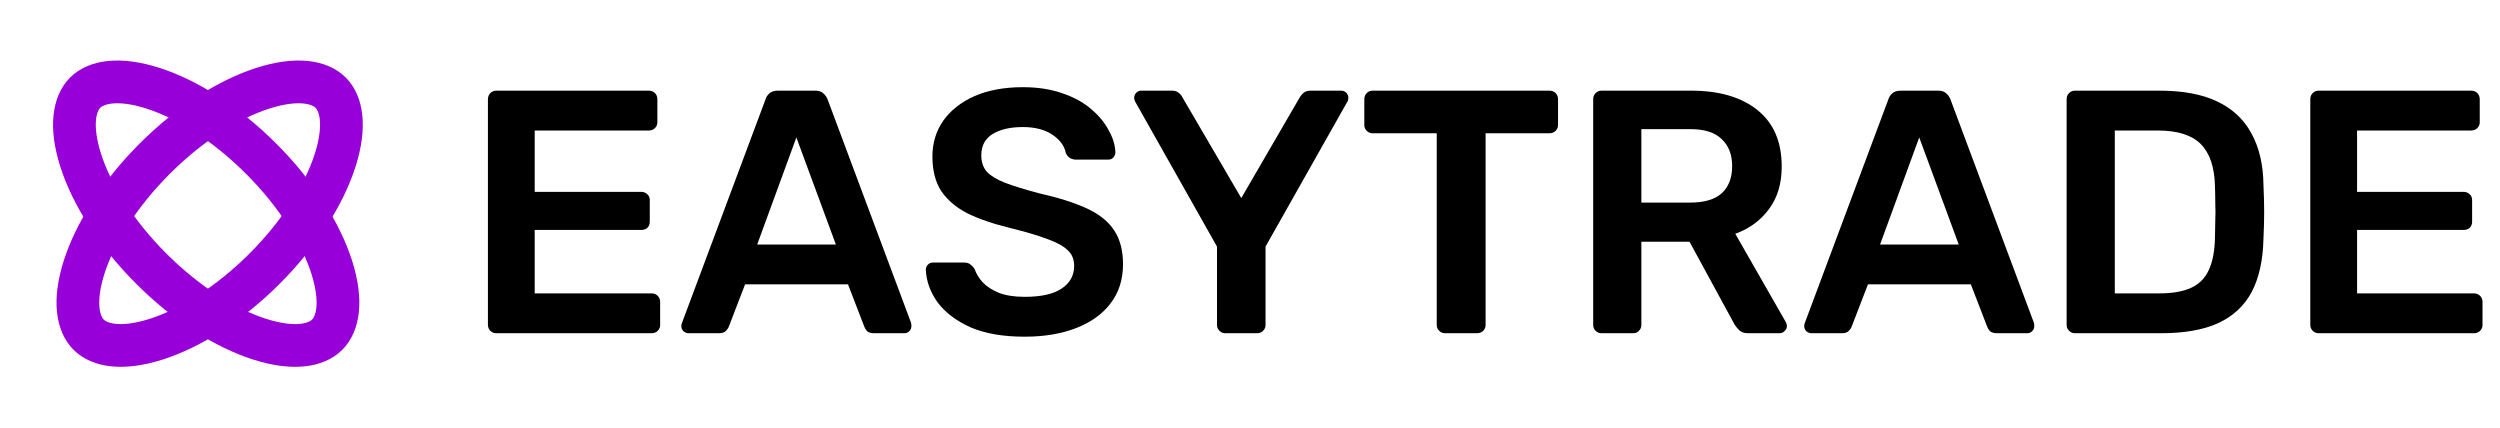
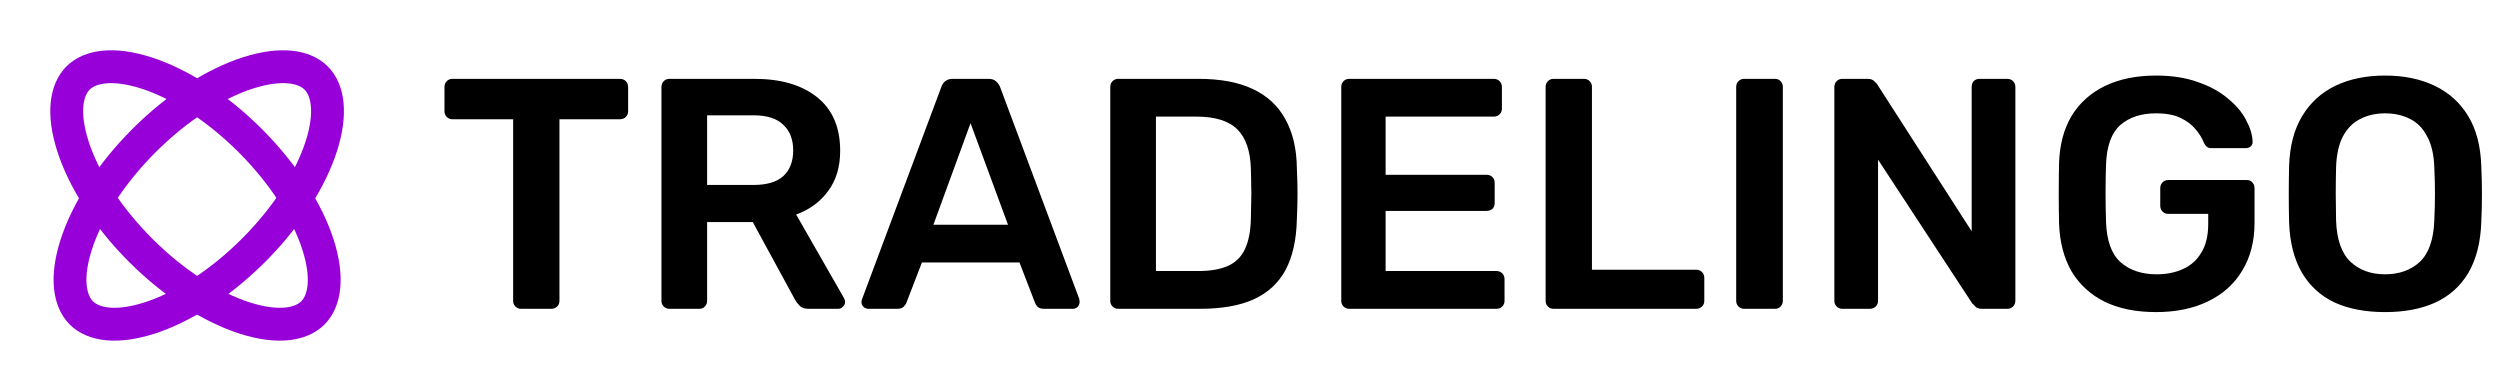
- <svg xmlns="http://www.w3.org/2000/svg" width="117" height="20" viewBox="0 0 117 20" fill="none">
-   <path d="M15.313 15.663C14.809 16.168 13.762 16.39 12.141 15.871C10.575 15.37 8.748 14.242 7.078 12.572C5.407 10.902 4.28 9.075 3.779 7.509C3.26 5.888 3.483 4.841 3.987 4.337C4.491 3.833 5.538 3.61 7.159 4.129C8.725 4.63 10.552 5.758 12.222 7.428C13.893 9.098 15.02 10.925 15.521 12.491C16.04 14.112 15.817 15.159 15.313 15.663Z" stroke="#9800D9" stroke-width="2" />
-   <path d="M4.149 15.663C4.653 16.168 5.7 16.39 7.321 15.871C8.887 15.37 10.714 14.242 12.384 12.572C14.054 10.902 15.181 9.075 15.683 7.509C16.202 5.888 15.979 4.841 15.475 4.337C14.971 3.833 13.924 3.61 12.303 4.129C10.737 4.63 8.91 5.758 7.24 7.428C5.569 9.098 4.442 10.925 3.941 12.491C3.422 14.112 3.644 15.159 4.149 15.663Z" stroke="#9800D9" stroke-width="2" />
-   <path d="M23.224 15.595C23.116 15.595 23.024 15.557 22.948 15.482C22.873 15.406 22.835 15.314 22.835 15.206V4.648C22.835 4.529 22.873 4.432 22.948 4.356C23.024 4.28 23.116 4.243 23.224 4.243H30.36C30.479 4.243 30.576 4.28 30.652 4.356C30.728 4.432 30.765 4.529 30.765 4.648V5.718C30.765 5.827 30.728 5.918 30.652 5.994C30.576 6.07 30.479 6.108 30.36 6.108H25.024V8.978H30.003C30.122 8.978 30.22 9.016 30.295 9.092C30.371 9.157 30.409 9.249 30.409 9.367V10.373C30.409 10.492 30.371 10.589 30.295 10.665C30.22 10.73 30.122 10.762 30.003 10.762H25.024V13.73H30.49C30.609 13.73 30.706 13.768 30.782 13.844C30.857 13.919 30.895 14.017 30.895 14.136V15.206C30.895 15.314 30.857 15.406 30.782 15.482C30.706 15.557 30.609 15.595 30.49 15.595H23.224Z" fill="black" />
-   <path d="M32.226 15.595C32.14 15.595 32.059 15.563 31.983 15.498C31.918 15.433 31.886 15.352 31.886 15.255C31.886 15.211 31.896 15.163 31.918 15.109L35.827 4.648C35.859 4.54 35.919 4.448 36.005 4.372C36.102 4.286 36.232 4.243 36.394 4.243H38.162C38.324 4.243 38.449 4.286 38.535 4.372C38.622 4.448 38.686 4.54 38.73 4.648L42.638 15.109C42.649 15.163 42.654 15.211 42.654 15.255C42.654 15.352 42.622 15.433 42.557 15.498C42.492 15.563 42.416 15.595 42.33 15.595H40.919C40.768 15.595 40.654 15.563 40.578 15.498C40.514 15.422 40.47 15.352 40.449 15.287L39.687 13.308H34.87L34.108 15.287C34.086 15.352 34.037 15.422 33.962 15.498C33.897 15.563 33.789 15.595 33.637 15.595H32.226ZM35.437 11.443H39.119L37.27 6.432L35.437 11.443Z" fill="black" />
-   <path d="M47.951 15.757C46.946 15.757 46.102 15.611 45.421 15.319C44.751 15.017 44.237 14.627 43.88 14.152C43.534 13.665 43.351 13.157 43.329 12.627C43.329 12.53 43.361 12.449 43.426 12.384C43.491 12.319 43.572 12.287 43.669 12.287H45.113C45.254 12.287 45.356 12.319 45.421 12.384C45.497 12.438 45.562 12.508 45.616 12.595C45.681 12.8 45.805 13.006 45.989 13.211C46.172 13.406 46.421 13.568 46.735 13.698C47.059 13.827 47.465 13.892 47.951 13.892C48.73 13.892 49.308 13.762 49.686 13.503C50.076 13.244 50.27 12.892 50.27 12.449C50.27 12.135 50.167 11.887 49.962 11.703C49.757 11.508 49.438 11.335 49.005 11.184C48.584 11.022 48.021 10.854 47.319 10.681C46.508 10.486 45.827 10.254 45.275 9.984C44.734 9.703 44.324 9.351 44.043 8.93C43.772 8.508 43.637 7.973 43.637 7.324C43.637 6.697 43.805 6.14 44.14 5.654C44.486 5.167 44.972 4.783 45.599 4.502C46.237 4.221 46.994 4.08 47.87 4.08C48.573 4.08 49.194 4.178 49.735 4.372C50.276 4.556 50.724 4.805 51.081 5.118C51.438 5.421 51.708 5.751 51.892 6.108C52.087 6.454 52.189 6.794 52.2 7.129C52.2 7.216 52.168 7.297 52.103 7.373C52.049 7.438 51.968 7.47 51.86 7.47H50.351C50.265 7.47 50.178 7.448 50.092 7.405C50.005 7.362 49.935 7.281 49.881 7.162C49.816 6.827 49.605 6.54 49.248 6.302C48.892 6.064 48.432 5.946 47.87 5.946C47.286 5.946 46.816 6.054 46.459 6.27C46.102 6.486 45.924 6.821 45.924 7.275C45.924 7.578 46.01 7.832 46.183 8.038C46.367 8.232 46.654 8.405 47.043 8.557C47.443 8.708 47.967 8.87 48.616 9.043C49.535 9.249 50.286 9.486 50.87 9.757C51.454 10.027 51.881 10.373 52.151 10.795C52.422 11.206 52.557 11.73 52.557 12.368C52.557 13.081 52.362 13.692 51.973 14.2C51.595 14.698 51.059 15.082 50.368 15.352C49.676 15.622 48.87 15.757 47.951 15.757Z" fill="black" />
-   <path d="M57.345 15.595C57.237 15.595 57.145 15.557 57.07 15.482C56.994 15.406 56.956 15.314 56.956 15.206V11.541L53.129 4.762C53.118 4.74 53.107 4.713 53.096 4.681C53.086 4.648 53.08 4.616 53.08 4.583C53.08 4.486 53.113 4.405 53.177 4.34C53.242 4.275 53.318 4.243 53.404 4.243H54.848C54.978 4.243 55.08 4.275 55.156 4.34C55.242 4.405 55.302 4.475 55.334 4.551L58.092 9.27L60.832 4.551C60.876 4.475 60.935 4.405 61.011 4.34C61.097 4.275 61.205 4.243 61.335 4.243H62.762C62.859 4.243 62.941 4.275 63.005 4.34C63.07 4.405 63.103 4.486 63.103 4.583C63.103 4.616 63.097 4.648 63.087 4.681C63.087 4.713 63.076 4.74 63.054 4.762L59.227 11.541V15.206C59.227 15.314 59.189 15.406 59.113 15.482C59.038 15.557 58.94 15.595 58.821 15.595H57.345Z" fill="black" />
-   <path d="M67.629 15.595C67.52 15.595 67.429 15.557 67.353 15.482C67.277 15.406 67.239 15.314 67.239 15.206V6.237H64.239C64.131 6.237 64.039 6.2 63.963 6.124C63.888 6.048 63.85 5.956 63.85 5.848V4.648C63.85 4.529 63.888 4.432 63.963 4.356C64.039 4.28 64.131 4.243 64.239 4.243H72.51C72.629 4.243 72.727 4.28 72.802 4.356C72.878 4.432 72.916 4.529 72.916 4.648V5.848C72.916 5.956 72.878 6.048 72.802 6.124C72.727 6.2 72.629 6.237 72.51 6.237H69.526V15.206C69.526 15.314 69.488 15.406 69.413 15.482C69.337 15.557 69.24 15.595 69.121 15.595H67.629Z" fill="black" />
-   <path d="M74.951 15.595C74.842 15.595 74.751 15.557 74.675 15.482C74.599 15.406 74.561 15.314 74.561 15.206V4.648C74.561 4.529 74.599 4.432 74.675 4.356C74.751 4.28 74.842 4.243 74.951 4.243H79.151C80.459 4.243 81.492 4.545 82.249 5.151C83.005 5.756 83.384 6.637 83.384 7.794C83.384 8.594 83.184 9.259 82.784 9.789C82.394 10.319 81.87 10.703 81.211 10.941L83.578 15.076C83.611 15.141 83.627 15.2 83.627 15.255C83.627 15.352 83.589 15.433 83.514 15.498C83.449 15.563 83.373 15.595 83.287 15.595H81.811C81.627 15.595 81.486 15.546 81.389 15.449C81.292 15.352 81.216 15.255 81.162 15.157L79.07 11.314H76.816V15.206C76.816 15.314 76.778 15.406 76.702 15.482C76.637 15.557 76.545 15.595 76.426 15.595H74.951ZM76.816 9.481H79.102C79.762 9.481 80.254 9.335 80.578 9.043C80.903 8.74 81.065 8.319 81.065 7.778C81.065 7.238 80.903 6.816 80.578 6.513C80.265 6.2 79.773 6.043 79.102 6.043H76.816V9.481Z" fill="black" />
-   <path d="M84.776 15.595C84.69 15.595 84.609 15.563 84.533 15.498C84.468 15.433 84.436 15.352 84.436 15.255C84.436 15.211 84.446 15.163 84.468 15.109L88.376 4.648C88.409 4.54 88.468 4.448 88.555 4.372C88.652 4.286 88.782 4.243 88.944 4.243H90.712C90.874 4.243 90.998 4.286 91.085 4.372C91.171 4.448 91.236 4.54 91.28 4.648L95.188 15.109C95.199 15.163 95.204 15.211 95.204 15.255C95.204 15.352 95.172 15.433 95.107 15.498C95.042 15.563 94.966 15.595 94.88 15.595H93.469C93.318 15.595 93.204 15.563 93.128 15.498C93.064 15.422 93.02 15.352 92.999 15.287L92.236 13.308H87.42L86.657 15.287C86.636 15.352 86.587 15.422 86.511 15.498C86.447 15.563 86.338 15.595 86.187 15.595H84.776ZM87.987 11.443H91.669L89.82 6.432L87.987 11.443Z" fill="black" />
-   <path d="M97.108 15.595C96.999 15.595 96.908 15.557 96.832 15.482C96.756 15.406 96.718 15.314 96.718 15.206V4.648C96.718 4.529 96.756 4.432 96.832 4.356C96.908 4.28 96.999 4.243 97.108 4.243H101.065C102.157 4.243 103.054 4.41 103.757 4.745C104.471 5.081 105.006 5.578 105.363 6.237C105.73 6.897 105.919 7.702 105.93 8.654C105.952 9.13 105.963 9.551 105.963 9.919C105.963 10.287 105.952 10.703 105.93 11.168C105.909 12.173 105.725 13.006 105.379 13.665C105.033 14.314 104.508 14.8 103.806 15.125C103.114 15.438 102.227 15.595 101.146 15.595H97.108ZM98.973 13.73H101.065C101.67 13.73 102.162 13.644 102.541 13.471C102.919 13.298 103.195 13.022 103.368 12.643C103.552 12.254 103.649 11.746 103.66 11.119C103.67 10.795 103.676 10.514 103.676 10.276C103.687 10.027 103.687 9.784 103.676 9.546C103.676 9.297 103.67 9.016 103.66 8.703C103.638 7.816 103.416 7.162 102.995 6.74C102.573 6.319 101.903 6.108 100.984 6.108H98.973V13.73Z" fill="black" />
-   <path d="M108.511 15.595C108.403 15.595 108.311 15.557 108.235 15.482C108.159 15.406 108.122 15.314 108.122 15.206V4.648C108.122 4.529 108.159 4.432 108.235 4.356C108.311 4.28 108.403 4.243 108.511 4.243H115.647C115.766 4.243 115.863 4.28 115.939 4.356C116.014 4.432 116.052 4.529 116.052 4.648V5.718C116.052 5.827 116.014 5.918 115.939 5.994C115.863 6.07 115.766 6.108 115.647 6.108H110.311V8.978H115.29C115.409 8.978 115.506 9.016 115.582 9.092C115.658 9.157 115.695 9.249 115.695 9.367V10.373C115.695 10.492 115.658 10.589 115.582 10.665C115.506 10.73 115.409 10.762 115.29 10.762H110.311V13.73H115.776C115.895 13.73 115.993 13.768 116.068 13.844C116.144 13.919 116.182 14.017 116.182 14.136V15.206C116.182 15.314 116.144 15.406 116.068 15.482C115.993 15.557 115.895 15.595 115.776 15.595H108.511Z" fill="black" />
+ <svg xmlns="http://www.w3.org/2000/svg" width="761" height="119" viewBox="0 0 761 119" fill="none">
+   <path d="M95.244 95.244C91.666 98.821 84.644 100.06 74.502 96.811C64.637 93.651 53.217 86.587 42.815 76.185C32.413 65.783 25.349 54.363 22.189 44.498C18.94 34.356 20.179 27.334 23.756 23.756C27.334 20.179 34.356 18.94 44.498 22.189C54.363 25.349 65.783 32.413 76.185 42.815C86.587 53.217 93.651 64.637 96.811 74.502C100.06 84.644 98.821 91.666 95.244 95.244Z" stroke="#9800D9" stroke-width="10" />
+   <path d="M24.756 95.244C28.334 98.821 35.356 100.06 45.498 96.811C55.363 93.651 66.783 86.587 77.185 76.185C87.587 65.783 94.651 54.363 97.811 44.498C101.06 34.356 99.821 27.334 96.244 23.756C92.666 20.179 85.644 18.94 75.502 22.189C65.637 25.349 54.217 32.413 43.815 42.815C33.413 53.217 26.349 64.637 23.189 74.502C19.94 84.644 21.179 91.666 24.756 95.244Z" stroke="#9800D9" stroke-width="10" />
+   <path d="M158.6 94C157.933 94 157.367 93.767 156.9 93.3C156.433 92.833 156.2 92.267 156.2 91.6V36.3H137.7C137.033 36.3 136.467 36.067 136 35.6C135.533 35.133 135.3 34.567 135.3 33.9V26.5C135.3 25.767 135.533 25.167 136 24.7C136.467 24.233 137.033 24 137.7 24H188.7C189.433 24 190.033 24.233 190.5 24.7C190.967 25.167 191.2 25.767 191.2 26.5V33.9C191.2 34.567 190.967 35.133 190.5 35.6C190.033 36.067 189.433 36.3 188.7 36.3H170.3V91.6C170.3 92.267 170.067 92.833 169.6 93.3C169.133 93.767 168.533 94 167.8 94H158.6ZM203.747 94C203.08 94 202.514 93.767 202.047 93.3C201.58 92.833 201.347 92.267 201.347 91.6V26.5C201.347 25.767 201.58 25.167 202.047 24.7C202.514 24.233 203.08 24 203.747 24H229.647C237.714 24 244.08 25.867 248.747 29.6C253.414 33.333 255.747 38.767 255.747 45.9C255.747 50.833 254.514 54.933 252.047 58.2C249.647 61.467 246.414 63.833 242.347 65.3L256.947 90.8C257.147 91.2 257.247 91.567 257.247 91.9C257.247 92.5 257.014 93 256.547 93.4C256.147 93.8 255.68 94 255.147 94H246.047C244.914 94 244.047 93.7 243.447 93.1C242.847 92.5 242.38 91.9 242.047 91.3L229.147 67.6H215.247V91.6C215.247 92.267 215.014 92.833 214.547 93.3C214.147 93.767 213.58 94 212.847 94H203.747ZM215.247 56.3H229.347C233.414 56.3 236.447 55.4 238.447 53.6C240.447 51.733 241.447 49.133 241.447 45.8C241.447 42.467 240.447 39.867 238.447 38C236.514 36.067 233.48 35.1 229.347 35.1H215.247V56.3ZM264.332 94C263.799 94 263.299 93.8 262.832 93.4C262.432 93 262.232 92.5 262.232 91.9C262.232 91.633 262.299 91.333 262.432 91L286.532 26.5C286.732 25.833 287.099 25.267 287.632 24.8C288.232 24.267 289.032 24 290.032 24H300.932C301.932 24 302.699 24.267 303.232 24.8C303.765 25.267 304.165 25.833 304.432 26.5L328.532 91C328.599 91.333 328.632 91.633 328.632 91.9C328.632 92.5 328.432 93 328.032 93.4C327.632 93.8 327.165 94 326.632 94H317.932C316.999 94 316.299 93.8 315.832 93.4C315.432 92.933 315.165 92.5 315.032 92.1L310.332 79.9H280.632L275.932 92.1C275.799 92.5 275.499 92.933 275.032 93.4C274.632 93.8 273.965 94 273.032 94H264.332ZM284.132 68.4H306.832L295.432 37.5L284.132 68.4ZM340.368 94C339.701 94 339.135 93.767 338.668 93.3C338.201 92.833 337.968 92.267 337.968 91.6V26.5C337.968 25.767 338.201 25.167 338.668 24.7C339.135 24.233 339.701 24 340.368 24H364.768C371.501 24 377.035 25.033 381.368 27.1C385.768 29.167 389.068 32.233 391.268 36.3C393.535 40.367 394.701 45.333 394.768 51.2C394.901 54.133 394.968 56.733 394.968 59C394.968 61.267 394.901 63.833 394.768 66.7C394.635 72.9 393.501 78.033 391.368 82.1C389.235 86.1 386.001 89.1 381.668 91.1C377.401 93.033 371.935 94 365.268 94H340.368ZM351.868 82.5H364.768C368.501 82.5 371.535 81.967 373.868 80.9C376.201 79.833 377.901 78.133 378.968 75.8C380.101 73.4 380.701 70.267 380.768 66.4C380.835 64.4 380.868 62.667 380.868 61.2C380.935 59.667 380.935 58.167 380.868 56.7C380.868 55.167 380.835 53.433 380.768 51.5C380.635 46.033 379.268 42 376.668 39.4C374.068 36.8 369.935 35.5 364.268 35.5H351.868V82.5ZM410.681 94C410.014 94 409.447 93.767 408.981 93.3C408.514 92.833 408.281 92.267 408.281 91.6V26.5C408.281 25.767 408.514 25.167 408.981 24.7C409.447 24.233 410.014 24 410.681 24H454.681C455.414 24 456.014 24.233 456.481 24.7C456.947 25.167 457.181 25.767 457.181 26.5V33.1C457.181 33.767 456.947 34.333 456.481 34.8C456.014 35.267 455.414 35.5 454.681 35.5H421.781V53.2H452.481C453.214 53.2 453.814 53.433 454.281 53.9C454.747 54.3 454.981 54.867 454.981 55.6V61.8C454.981 62.533 454.747 63.133 454.281 63.6C453.814 64 453.214 64.2 452.481 64.2H421.781V82.5H455.481C456.214 82.5 456.814 82.733 457.281 83.2C457.747 83.667 457.981 84.267 457.981 85V91.6C457.981 92.267 457.747 92.833 457.281 93.3C456.814 93.767 456.214 94 455.481 94H410.681ZM472.888 94C472.221 94 471.654 93.767 471.188 93.3C470.721 92.833 470.488 92.267 470.488 91.6V26.4C470.488 25.733 470.721 25.167 471.188 24.7C471.654 24.233 472.221 24 472.888 24H482.188C482.854 24 483.421 24.233 483.888 24.7C484.354 25.167 484.588 25.733 484.588 26.4V82.1H516.288C517.021 82.1 517.621 82.333 518.088 82.8C518.554 83.267 518.788 83.867 518.788 84.6V91.6C518.788 92.267 518.554 92.833 518.088 93.3C517.621 93.767 517.021 94 516.288 94H472.888ZM530.895 94C530.229 94 529.662 93.767 529.195 93.3C528.729 92.833 528.495 92.267 528.495 91.6V26.4C528.495 25.733 528.729 25.167 529.195 24.7C529.662 24.233 530.229 24 530.895 24H540.295C541.029 24 541.595 24.233 541.995 24.7C542.462 25.167 542.695 25.733 542.695 26.4V91.6C542.695 92.267 542.462 92.833 541.995 93.3C541.595 93.767 541.029 94 540.295 94H530.895ZM560.778 94C560.112 94 559.545 93.767 559.078 93.3C558.612 92.833 558.378 92.267 558.378 91.6V26.5C558.378 25.767 558.612 25.167 559.078 24.7C559.545 24.233 560.112 24 560.778 24H568.478C569.412 24 570.078 24.233 570.478 24.7C570.945 25.1 571.245 25.4 571.378 25.6L600.178 70.4V26.5C600.178 25.767 600.378 25.167 600.778 24.7C601.245 24.233 601.845 24 602.578 24H610.978C611.712 24 612.312 24.233 612.778 24.7C613.245 25.167 613.478 25.767 613.478 26.5V91.5C613.478 92.233 613.245 92.833 612.778 93.3C612.312 93.767 611.745 94 611.078 94H603.278C602.345 94 601.678 93.767 601.278 93.3C600.878 92.833 600.578 92.533 600.378 92.4L571.678 48.6V91.6C571.678 92.267 571.445 92.833 570.978 93.3C570.512 93.767 569.912 94 569.178 94H560.778ZM656.281 95C650.148 95 644.915 93.933 640.581 91.8C636.315 89.667 632.981 86.6 630.581 82.6C628.248 78.533 626.981 73.7 626.781 68.1C626.715 65.233 626.681 62.167 626.681 58.9C626.681 55.567 626.715 52.433 626.781 49.5C626.981 43.967 628.248 39.233 630.581 35.3C632.981 31.367 636.348 28.333 640.681 26.2C645.081 24.067 650.281 23 656.281 23C661.148 23 665.415 23.667 669.081 25C672.748 26.267 675.781 27.933 678.181 30C680.648 32 682.481 34.167 683.681 36.5C684.948 38.833 685.615 41 685.681 43C685.748 43.6 685.581 44.1 685.181 44.5C684.781 44.9 684.248 45.1 683.581 45.1H673.281C672.615 45.1 672.115 44.967 671.781 44.7C671.448 44.433 671.148 44.033 670.881 43.5C670.348 42.1 669.515 40.733 668.381 39.4C667.248 38 665.715 36.833 663.781 35.9C661.848 34.967 659.348 34.5 656.281 34.5C651.748 34.5 648.115 35.7 645.381 38.1C642.715 40.5 641.281 44.467 641.081 50C640.881 55.8 640.881 61.667 641.081 67.6C641.281 73.267 642.748 77.333 645.481 79.8C648.281 82.267 651.948 83.5 656.481 83.5C659.481 83.5 662.148 82.967 664.481 81.9C666.881 80.833 668.748 79.167 670.081 76.9C671.481 74.633 672.181 71.733 672.181 68.2V65.1H659.981C659.315 65.1 658.748 64.867 658.281 64.4C657.815 63.933 657.581 63.333 657.581 62.6V57.3C657.581 56.567 657.815 55.967 658.281 55.5C658.748 55.033 659.315 54.8 659.981 54.8H683.881C684.615 54.8 685.181 55.033 685.581 55.5C686.048 55.967 686.281 56.567 686.281 57.3V67.8C686.281 73.4 685.048 78.233 682.581 82.3C680.181 86.367 676.715 89.5 672.181 91.7C667.715 93.9 662.415 95 656.281 95ZM726.001 95C720.068 95 714.968 94.033 710.701 92.1C706.434 90.1 703.101 87.067 700.701 83C698.301 78.867 697.001 73.733 696.801 67.6C696.734 64.733 696.701 61.9 696.701 59.1C696.701 56.3 696.734 53.433 696.801 50.5C697.001 44.433 698.334 39.367 700.801 35.3C703.268 31.233 706.634 28.167 710.901 26.1C715.234 24.033 720.268 23 726.001 23C731.734 23 736.768 24.033 741.101 26.1C745.434 28.167 748.834 31.233 751.301 35.3C753.768 39.367 755.101 44.433 755.301 50.5C755.434 53.433 755.501 56.3 755.501 59.1C755.501 61.9 755.434 64.733 755.301 67.6C755.101 73.733 753.801 78.867 751.401 83C749.001 87.067 745.634 90.1 741.301 92.1C737.034 94.033 731.934 95 726.001 95ZM726.001 83.5C730.334 83.5 733.868 82.233 736.601 79.7C739.334 77.1 740.801 72.9 741.001 67.1C741.134 64.167 741.201 61.467 741.201 59C741.201 56.467 741.134 53.767 741.001 50.9C740.868 47.033 740.134 43.9 738.801 41.5C737.534 39.033 735.801 37.267 733.601 36.2C731.401 35.067 728.868 34.5 726.001 34.5C723.201 34.5 720.701 35.067 718.501 36.2C716.301 37.267 714.534 39.033 713.201 41.5C711.934 43.9 711.234 47.033 711.101 50.9C711.034 53.767 711.001 56.467 711.001 59C711.001 61.467 711.034 64.167 711.101 67.1C711.301 72.9 712.768 77.1 715.501 79.7C718.234 82.233 721.734 83.5 726.001 83.5Z" fill="black" />
</svg>
